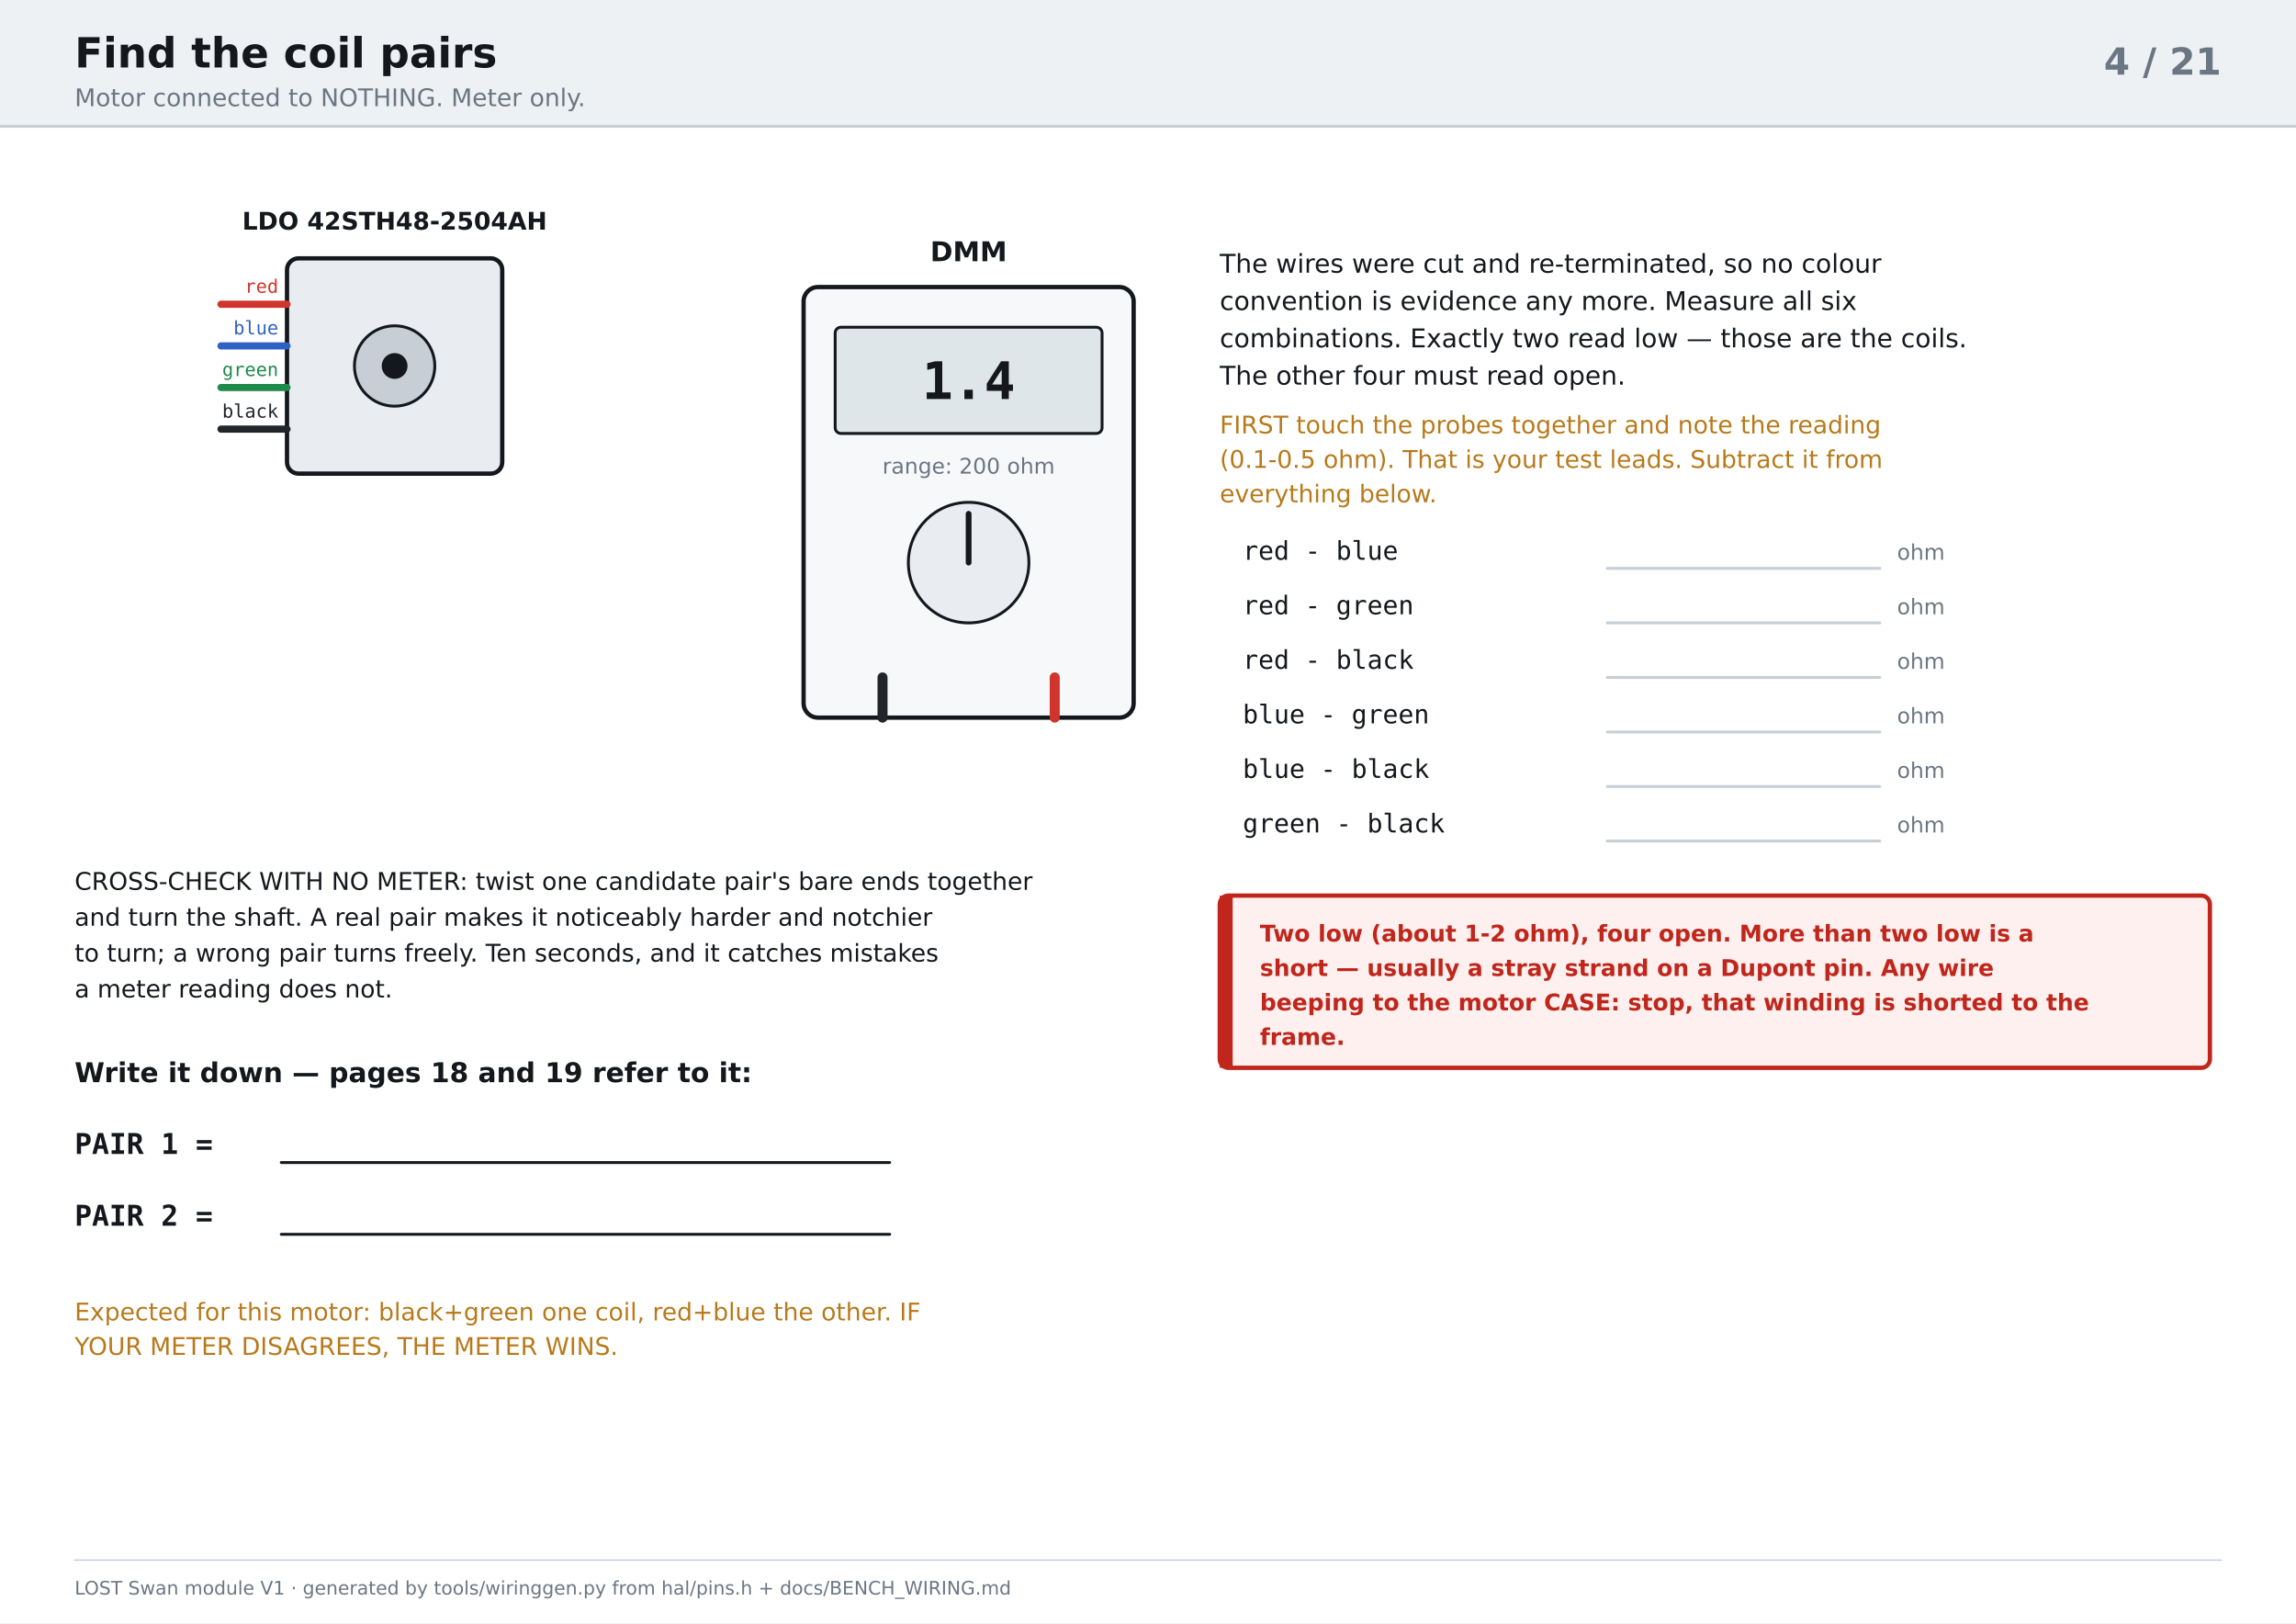
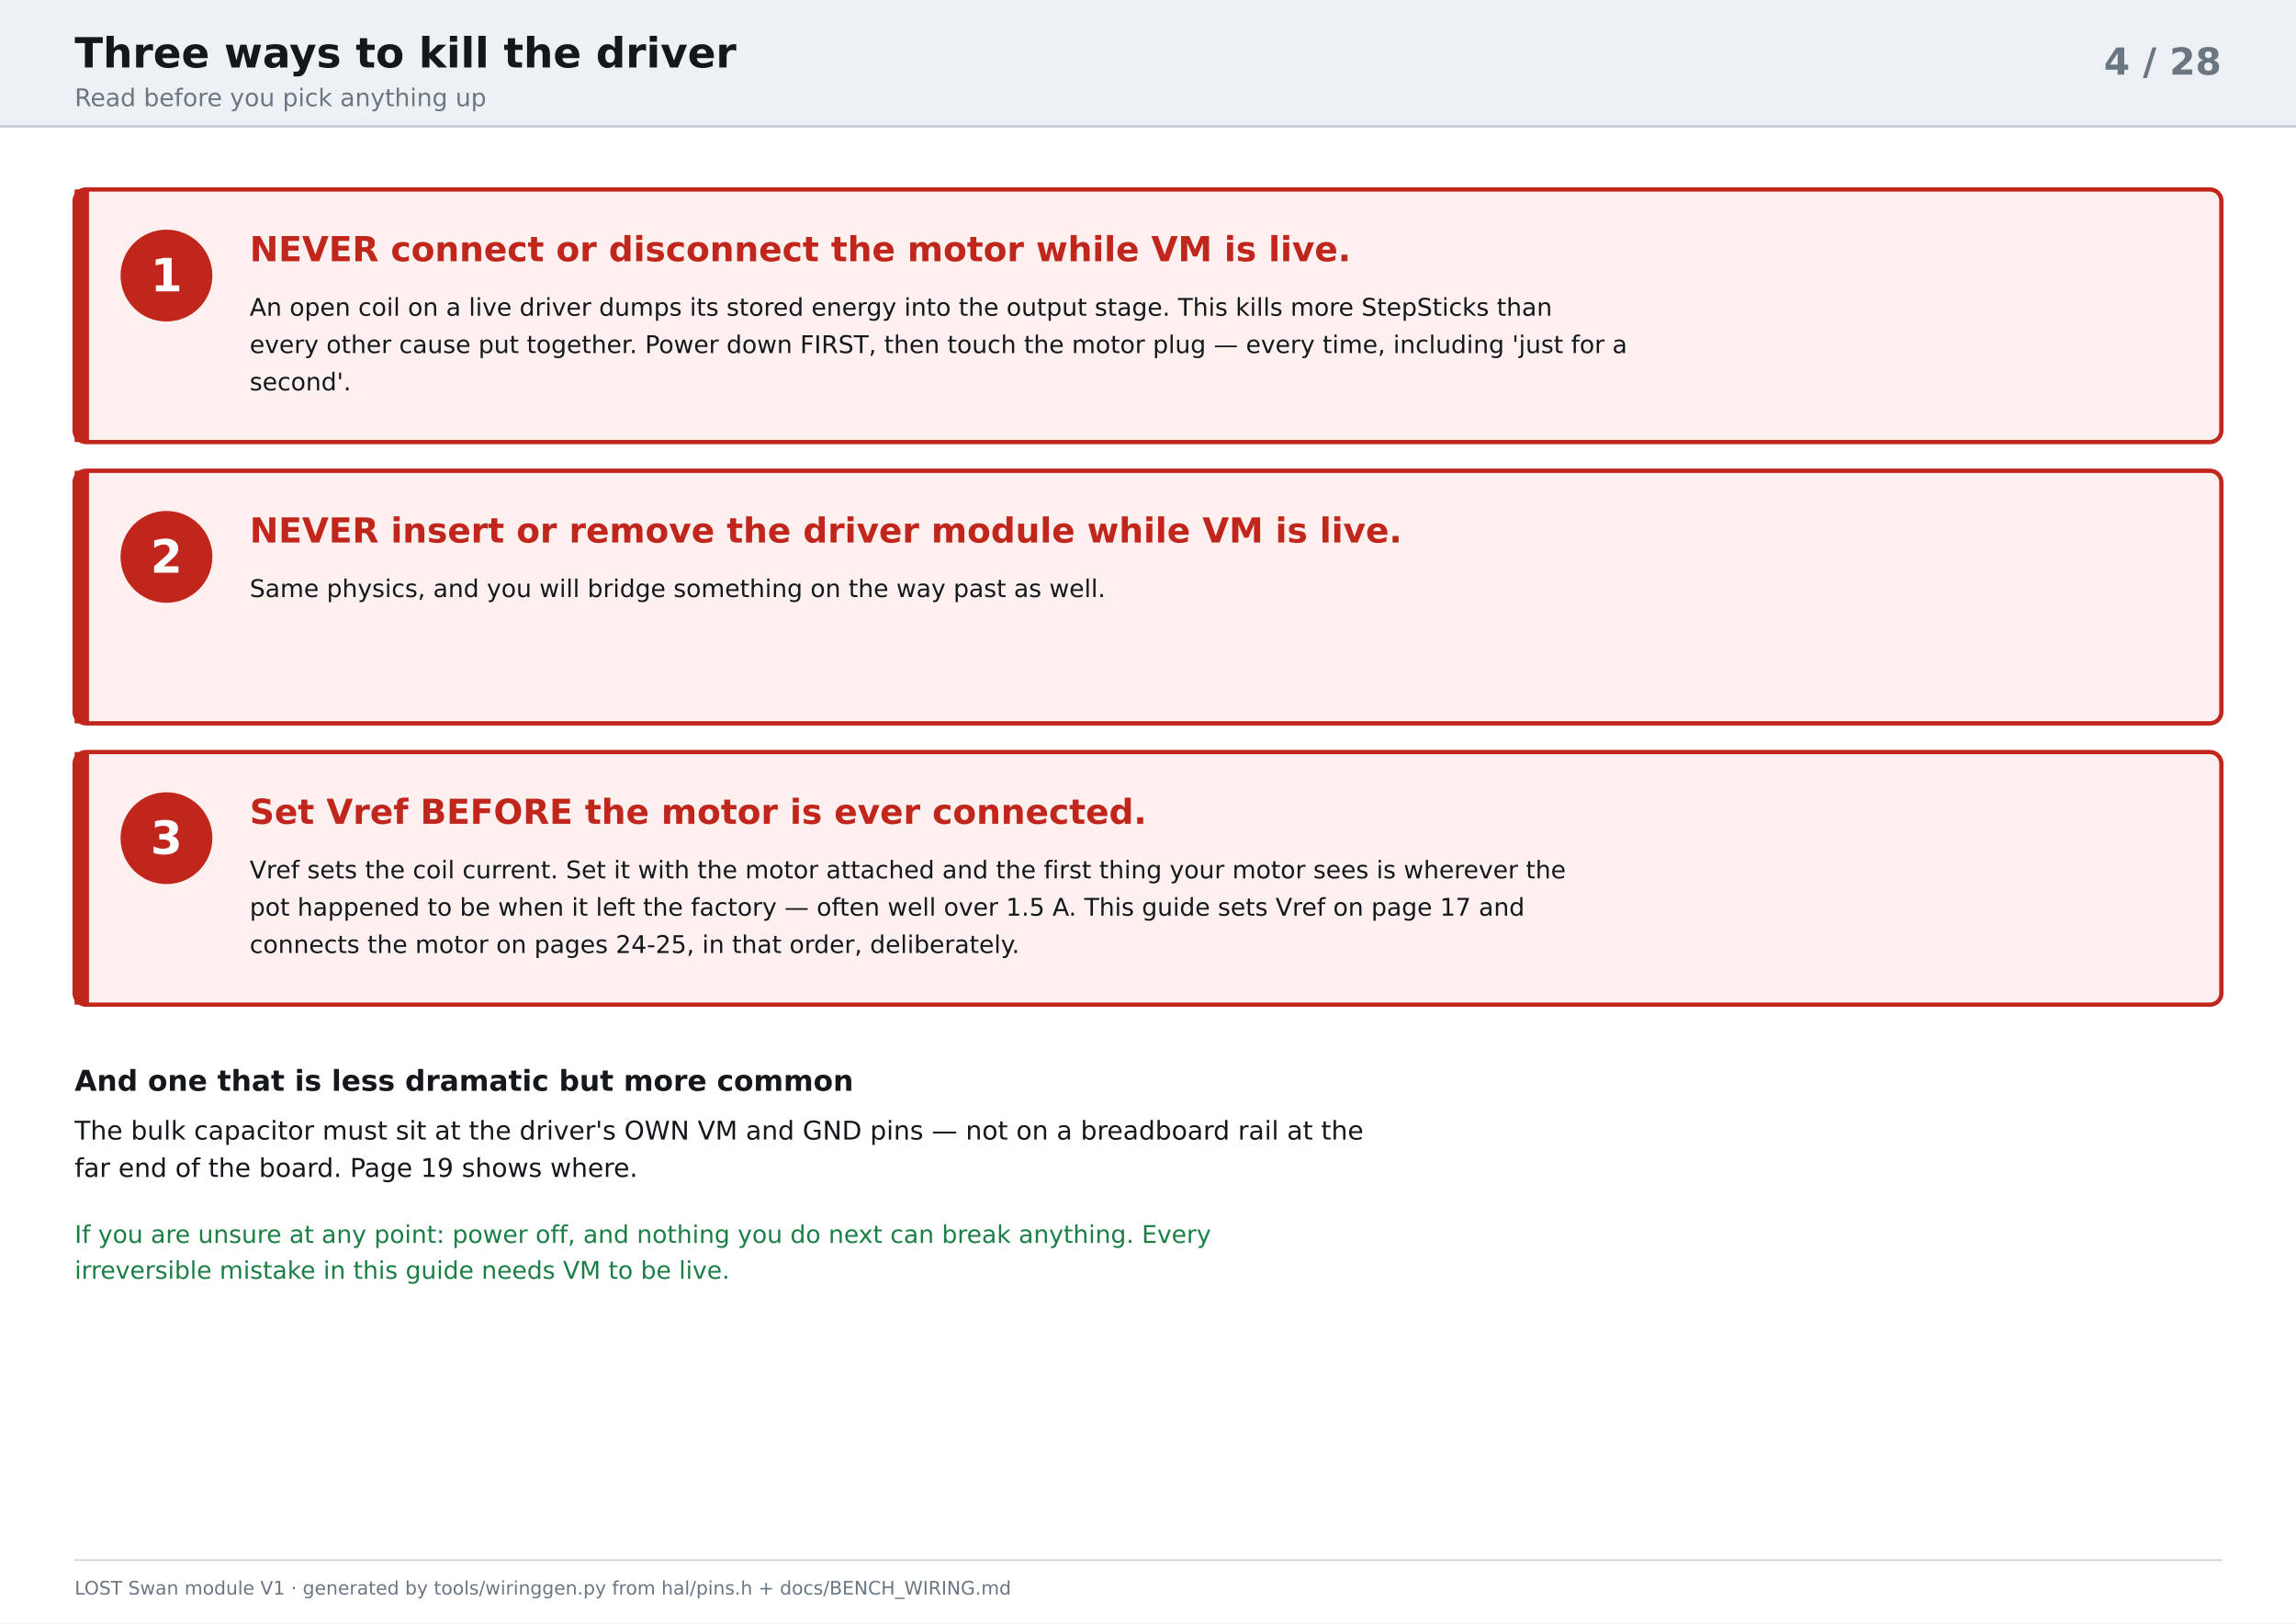
<svg xmlns="http://www.w3.org/2000/svg" width="1600" height="1131" viewBox="0 0 1600 1131">
  <rect width="1600" height="1131" fill="#ffffff" />
  <rect x="0" y="0" width="1600" height="88" fill="#eef1f4" />
  <line x1="0" y1="88" x2="1600" y2="88" stroke="#c7ced6" stroke-width="2" />
-   <text x="52" y="47" font-family="DejaVu Sans, Verdana, Geneva, sans-serif" font-size="29" fill="#14181d" text-anchor="start" font-weight="bold">Find the coil pairs</text>
-   <text x="52" y="74" font-family="DejaVu Sans, Verdana, Geneva, sans-serif" font-size="17" fill="#6b7683" text-anchor="start" font-weight="normal">Motor connected to NOTHING. Meter only.</text>
-   <text x="1548" y="52" font-family="DejaVu Sans, Verdana, Geneva, sans-serif" font-size="26" fill="#6b7683" text-anchor="end" font-weight="bold">4 / 21</text>
-   <rect x="200" y="180" width="150" height="150" rx="8" fill="#e9edf1" stroke="#14181d" stroke-width="3" />
-   <circle cx="275" cy="255" r="28" fill="#c7ced6" stroke="#14181d" stroke-width="2" />
-   <circle cx="275" cy="255" r="9" fill="#14181d" stroke="none" stroke-width="1" />
-   <text x="275" y="160" font-family="DejaVu Sans, Verdana, Geneva, sans-serif" font-size="17" fill="#14181d" text-anchor="middle" font-weight="bold">LDO 42STH48-2504AH</text>
-   <line x1="154" y1="212" x2="200" y2="212" stroke="#d0342c" stroke-width="5" stroke-linecap="round" />
-   <text x="194" y="204" font-family="DejaVu Sans Mono, Consolas, monospace" font-size="13" fill="#d0342c" text-anchor="end" font-weight="normal">red</text>
-   <line x1="154" y1="241" x2="200" y2="241" stroke="#2f61c4" stroke-width="5" stroke-linecap="round" />
-   <text x="194" y="233" font-family="DejaVu Sans Mono, Consolas, monospace" font-size="13" fill="#2f61c4" text-anchor="end" font-weight="normal">blue</text>
-   <line x1="154" y1="270" x2="200" y2="270" stroke="#1f8a4c" stroke-width="5" stroke-linecap="round" />
-   <text x="194" y="262" font-family="DejaVu Sans Mono, Consolas, monospace" font-size="13" fill="#1f8a4c" text-anchor="end" font-weight="normal">green</text>
-   <line x1="154" y1="299" x2="200" y2="299" stroke="#22262b" stroke-width="5" stroke-linecap="round" />
-   <text x="194" y="291" font-family="DejaVu Sans Mono, Consolas, monospace" font-size="13" fill="#22262b" text-anchor="end" font-weight="normal">black</text>
-   <rect x="560" y="200" width="230" height="300" rx="10" fill="#f6f8fa" stroke="#14181d" stroke-width="3" />
-   <rect x="582" y="228" width="186" height="74" rx="4" fill="#dfe6ea" stroke="#14181d" stroke-width="2" />
-   <text x="675" y="278" font-family="DejaVu Sans Mono, Consolas, monospace" font-size="36" fill="#14181d" text-anchor="middle" font-weight="bold">1.4</text>
-   <text x="675" y="330" font-family="DejaVu Sans, Verdana, Geneva, sans-serif" font-size="15" fill="#6b7683" text-anchor="middle" font-weight="normal">range: 200 ohm</text>
-   <circle cx="675" cy="392" r="42" fill="#e9edf1" stroke="#14181d" stroke-width="2" />
-   <line x1="675" y1="392" x2="675" y2="358" stroke="#14181d" stroke-width="4" stroke-linecap="round" />
-   <line x1="615" y1="472" x2="615" y2="500" stroke="#22262b" stroke-width="7" stroke-linecap="round" />
-   <line x1="735" y1="472" x2="735" y2="500" stroke="#d0342c" stroke-width="7" stroke-linecap="round" />
-   <text x="675" y="182" font-family="DejaVu Sans, Verdana, Geneva, sans-serif" font-size="19" fill="#14181d" text-anchor="middle" font-weight="bold">DMM</text>
-   <text x="850" y="190" font-family="DejaVu Sans, Verdana, Geneva, sans-serif" font-size="18" fill="#14181d" text-anchor="start" font-weight="normal">The wires were cut and re-terminated, so no colour</text>
-   <text x="850" y="216" font-family="DejaVu Sans, Verdana, Geneva, sans-serif" font-size="18" fill="#14181d" text-anchor="start" font-weight="normal">convention is evidence any more. Measure all six</text>
-   <text x="850" y="242" font-family="DejaVu Sans, Verdana, Geneva, sans-serif" font-size="18" fill="#14181d" text-anchor="start" font-weight="normal">combinations. Exactly two read low — those are the coils.</text>
-   <text x="850" y="268" font-family="DejaVu Sans, Verdana, Geneva, sans-serif" font-size="18" fill="#14181d" text-anchor="start" font-weight="normal">The other four must read open.</text>
-   <text x="850" y="302" font-family="DejaVu Sans, Verdana, Geneva, sans-serif" font-size="17" fill="#b8791a" text-anchor="start" font-weight="normal">FIRST touch the probes together and note the reading</text>
-   <text x="850" y="326" font-family="DejaVu Sans, Verdana, Geneva, sans-serif" font-size="17" fill="#b8791a" text-anchor="start" font-weight="normal">(0.1-0.5 ohm). That is your test leads. Subtract it from</text>
-   <text x="850" y="350" font-family="DejaVu Sans, Verdana, Geneva, sans-serif" font-size="17" fill="#b8791a" text-anchor="start" font-weight="normal">everything below.</text>
-   <text x="866" y="390" font-family="DejaVu Sans Mono, Consolas, monospace" font-size="18" fill="#14181d" text-anchor="start" font-weight="normal">red  -  blue</text>
-   <line x1="1120" y1="396" x2="1310" y2="396" stroke="#c7ced6" stroke-width="2" stroke-linecap="round" />
-   <text x="1322" y="390" font-family="DejaVu Sans, Verdana, Geneva, sans-serif" font-size="15" fill="#6b7683" text-anchor="start" font-weight="normal">ohm</text>
-   <text x="866" y="428" font-family="DejaVu Sans Mono, Consolas, monospace" font-size="18" fill="#14181d" text-anchor="start" font-weight="normal">red  -  green</text>
-   <line x1="1120" y1="434" x2="1310" y2="434" stroke="#c7ced6" stroke-width="2" stroke-linecap="round" />
-   <text x="1322" y="428" font-family="DejaVu Sans, Verdana, Geneva, sans-serif" font-size="15" fill="#6b7683" text-anchor="start" font-weight="normal">ohm</text>
-   <text x="866" y="466" font-family="DejaVu Sans Mono, Consolas, monospace" font-size="18" fill="#14181d" text-anchor="start" font-weight="normal">red  -  black</text>
-   <line x1="1120" y1="472" x2="1310" y2="472" stroke="#c7ced6" stroke-width="2" stroke-linecap="round" />
-   <text x="1322" y="466" font-family="DejaVu Sans, Verdana, Geneva, sans-serif" font-size="15" fill="#6b7683" text-anchor="start" font-weight="normal">ohm</text>
-   <text x="866" y="504" font-family="DejaVu Sans Mono, Consolas, monospace" font-size="18" fill="#14181d" text-anchor="start" font-weight="normal">blue  -  green</text>
-   <line x1="1120" y1="510" x2="1310" y2="510" stroke="#c7ced6" stroke-width="2" stroke-linecap="round" />
-   <text x="1322" y="504" font-family="DejaVu Sans, Verdana, Geneva, sans-serif" font-size="15" fill="#6b7683" text-anchor="start" font-weight="normal">ohm</text>
-   <text x="866" y="542" font-family="DejaVu Sans Mono, Consolas, monospace" font-size="18" fill="#14181d" text-anchor="start" font-weight="normal">blue  -  black</text>
-   <line x1="1120" y1="548" x2="1310" y2="548" stroke="#c7ced6" stroke-width="2" stroke-linecap="round" />
-   <text x="1322" y="542" font-family="DejaVu Sans, Verdana, Geneva, sans-serif" font-size="15" fill="#6b7683" text-anchor="start" font-weight="normal">ohm</text>
-   <text x="866" y="580" font-family="DejaVu Sans Mono, Consolas, monospace" font-size="18" fill="#14181d" text-anchor="start" font-weight="normal">green  -  black</text>
-   <line x1="1120" y1="586" x2="1310" y2="586" stroke="#c7ced6" stroke-width="2" stroke-linecap="round" />
-   <text x="1322" y="580" font-family="DejaVu Sans, Verdana, Geneva, sans-serif" font-size="15" fill="#6b7683" text-anchor="start" font-weight="normal">ohm</text>
-   <rect x="850" y="624" width="690" height="120" rx="6" fill="#fdf0ef" stroke="#c0261b" stroke-width="3" />
-   <rect x="850" y="624" width="9" height="120" rx="0" fill="#c0261b" stroke="none" stroke-width="2" />
-   <text x="878" y="656" font-family="DejaVu Sans, Verdana, Geneva, sans-serif" font-size="16" fill="#c0261b" text-anchor="start" font-weight="bold">Two low (about 1-2 ohm), four open. More than two low is a</text>
-   <text x="878" y="680" font-family="DejaVu Sans, Verdana, Geneva, sans-serif" font-size="16" fill="#c0261b" text-anchor="start" font-weight="bold">short — usually a stray strand on a Dupont pin. Any wire</text>
-   <text x="878" y="704" font-family="DejaVu Sans, Verdana, Geneva, sans-serif" font-size="16" fill="#c0261b" text-anchor="start" font-weight="bold">beeping to the motor CASE: stop, that winding is shorted to the</text>
-   <text x="878" y="728" font-family="DejaVu Sans, Verdana, Geneva, sans-serif" font-size="16" fill="#c0261b" text-anchor="start" font-weight="bold">frame.</text>
-   <text x="52" y="620" font-family="DejaVu Sans, Verdana, Geneva, sans-serif" font-size="17" fill="#14181d" text-anchor="start" font-weight="normal">CROSS-CHECK WITH NO METER: twist one candidate pair's bare ends together</text>
-   <text x="52" y="645" font-family="DejaVu Sans, Verdana, Geneva, sans-serif" font-size="17" fill="#14181d" text-anchor="start" font-weight="normal">and turn the shaft. A real pair makes it noticeably harder and notchier</text>
-   <text x="52" y="670" font-family="DejaVu Sans, Verdana, Geneva, sans-serif" font-size="17" fill="#14181d" text-anchor="start" font-weight="normal">to turn; a wrong pair turns freely. Ten seconds, and it catches mistakes</text>
-   <text x="52" y="695" font-family="DejaVu Sans, Verdana, Geneva, sans-serif" font-size="17" fill="#14181d" text-anchor="start" font-weight="normal">a meter reading does not.</text>
-   <text x="52" y="754" font-family="DejaVu Sans, Verdana, Geneva, sans-serif" font-size="19" fill="#14181d" text-anchor="start" font-weight="bold">Write it down — pages 18 and 19 refer to it:</text>
-   <text x="52" y="804" font-family="DejaVu Sans Mono, Consolas, monospace" font-size="20" fill="#14181d" text-anchor="start" font-weight="bold">PAIR 1  =</text>
-   <line x1="196" y1="810" x2="620" y2="810" stroke="#14181d" stroke-width="2" stroke-linecap="round" />
-   <text x="52" y="854" font-family="DejaVu Sans Mono, Consolas, monospace" font-size="20" fill="#14181d" text-anchor="start" font-weight="bold">PAIR 2  =</text>
-   <line x1="196" y1="860" x2="620" y2="860" stroke="#14181d" stroke-width="2" stroke-linecap="round" />
-   <text x="52" y="920" font-family="DejaVu Sans, Verdana, Geneva, sans-serif" font-size="17" fill="#b8791a" text-anchor="start" font-weight="normal">Expected for this motor: black+green one coil, red+blue the other. IF</text>
-   <text x="52" y="944" font-family="DejaVu Sans, Verdana, Geneva, sans-serif" font-size="17" fill="#b8791a" text-anchor="start" font-weight="normal">YOUR METER DISAGREES, THE METER WINS.</text>
+   <text x="52" y="47" font-family="DejaVu Sans, Verdana, Geneva, sans-serif" font-size="29" fill="#14181d" text-anchor="start" font-weight="bold">Three ways to kill the driver</text>
+   <text x="52" y="74" font-family="DejaVu Sans, Verdana, Geneva, sans-serif" font-size="17" fill="#6b7683" text-anchor="start" font-weight="normal">Read before you pick anything up</text>
+   <text x="1548" y="52" font-family="DejaVu Sans, Verdana, Geneva, sans-serif" font-size="26" fill="#6b7683" text-anchor="end" font-weight="bold">4 / 28</text>
+   <rect x="52" y="132" width="1496" height="176" rx="8" fill="#fdf0ef" stroke="#c0261b" stroke-width="3" />
+   <rect x="52" y="132" width="10" height="176" rx="0" fill="#c0261b" stroke="none" stroke-width="2" />
+   <circle cx="116" cy="192" r="32" fill="#c0261b" stroke="none" stroke-width="1" />
+   <text x="116" y="203" font-family="DejaVu Sans, Verdana, Geneva, sans-serif" font-size="32" fill="#ffffff" text-anchor="middle" font-weight="bold">1</text>
+   <text x="174" y="182" font-family="DejaVu Sans, Verdana, Geneva, sans-serif" font-size="24" fill="#c0261b" text-anchor="start" font-weight="bold">NEVER connect or disconnect the motor while VM is live.</text>
+   <text x="174" y="220" font-family="DejaVu Sans, Verdana, Geneva, sans-serif" font-size="17" fill="#14181d" text-anchor="start" font-weight="normal">An open coil on a live driver dumps its stored energy into the output stage. This kills more StepSticks than</text>
+   <text x="174" y="246" font-family="DejaVu Sans, Verdana, Geneva, sans-serif" font-size="17" fill="#14181d" text-anchor="start" font-weight="normal">every other cause put together. Power down FIRST, then touch the motor plug — every time, including 'just for a</text>
+   <text x="174" y="272" font-family="DejaVu Sans, Verdana, Geneva, sans-serif" font-size="17" fill="#14181d" text-anchor="start" font-weight="normal">second'.</text>
+   <rect x="52" y="328" width="1496" height="176" rx="8" fill="#fdf0ef" stroke="#c0261b" stroke-width="3" />
+   <rect x="52" y="328" width="10" height="176" rx="0" fill="#c0261b" stroke="none" stroke-width="2" />
+   <circle cx="116" cy="388" r="32" fill="#c0261b" stroke="none" stroke-width="1" />
+   <text x="116" y="399" font-family="DejaVu Sans, Verdana, Geneva, sans-serif" font-size="32" fill="#ffffff" text-anchor="middle" font-weight="bold">2</text>
+   <text x="174" y="378" font-family="DejaVu Sans, Verdana, Geneva, sans-serif" font-size="24" fill="#c0261b" text-anchor="start" font-weight="bold">NEVER insert or remove the driver module while VM is live.</text>
+   <text x="174" y="416" font-family="DejaVu Sans, Verdana, Geneva, sans-serif" font-size="17" fill="#14181d" text-anchor="start" font-weight="normal">Same physics, and you will bridge something on the way past as well.</text>
+   <rect x="52" y="524" width="1496" height="176" rx="8" fill="#fdf0ef" stroke="#c0261b" stroke-width="3" />
+   <rect x="52" y="524" width="10" height="176" rx="0" fill="#c0261b" stroke="none" stroke-width="2" />
+   <circle cx="116" cy="584" r="32" fill="#c0261b" stroke="none" stroke-width="1" />
+   <text x="116" y="595" font-family="DejaVu Sans, Verdana, Geneva, sans-serif" font-size="32" fill="#ffffff" text-anchor="middle" font-weight="bold">3</text>
+   <text x="174" y="574" font-family="DejaVu Sans, Verdana, Geneva, sans-serif" font-size="24" fill="#c0261b" text-anchor="start" font-weight="bold">Set Vref BEFORE the motor is ever connected.</text>
+   <text x="174" y="612" font-family="DejaVu Sans, Verdana, Geneva, sans-serif" font-size="17" fill="#14181d" text-anchor="start" font-weight="normal">Vref sets the coil current. Set it with the motor attached and the first thing your motor sees is wherever the</text>
+   <text x="174" y="638" font-family="DejaVu Sans, Verdana, Geneva, sans-serif" font-size="17" fill="#14181d" text-anchor="start" font-weight="normal">pot happened to be when it left the factory — often well over 1.5 A. This guide sets Vref on page 17 and</text>
+   <text x="174" y="664" font-family="DejaVu Sans, Verdana, Geneva, sans-serif" font-size="17" fill="#14181d" text-anchor="start" font-weight="normal">connects the motor on pages 24-25, in that order, deliberately.</text>
+   <text x="52" y="760" font-family="DejaVu Sans, Verdana, Geneva, sans-serif" font-size="20" fill="#14181d" text-anchor="start" font-weight="bold">And one that is less dramatic but more common</text>
+   <text x="52" y="794" font-family="DejaVu Sans, Verdana, Geneva, sans-serif" font-size="18" fill="#14181d" text-anchor="start" font-weight="normal">The bulk capacitor must sit at the driver's OWN VM and GND pins — not on a breadboard rail at the</text>
+   <text x="52" y="820" font-family="DejaVu Sans, Verdana, Geneva, sans-serif" font-size="18" fill="#14181d" text-anchor="start" font-weight="normal">far end of the board. Page 19 shows where.</text>
+   <text x="52" y="866" font-family="DejaVu Sans, Verdana, Geneva, sans-serif" font-size="17" fill="#1a7f45" text-anchor="start" font-weight="normal">If you are unsure at any point: power off, and nothing you do next can break anything. Every</text>
+   <text x="52" y="891" font-family="DejaVu Sans, Verdana, Geneva, sans-serif" font-size="17" fill="#1a7f45" text-anchor="start" font-weight="normal">irreversible mistake in this guide needs VM to be live.</text>
  <line x1="52" y1="1087" x2="1548" y2="1087" stroke="#c7ced6" stroke-width="1" stroke-linecap="round" />
  <text x="52" y="1111" font-family="DejaVu Sans, Verdana, Geneva, sans-serif" font-size="13" fill="#6b7683" text-anchor="start" font-weight="normal">LOST Swan  module V1  ·  generated by tools/wiringgen.py from hal/pins.h + docs/BENCH_WIRING.md</text>
</svg>
